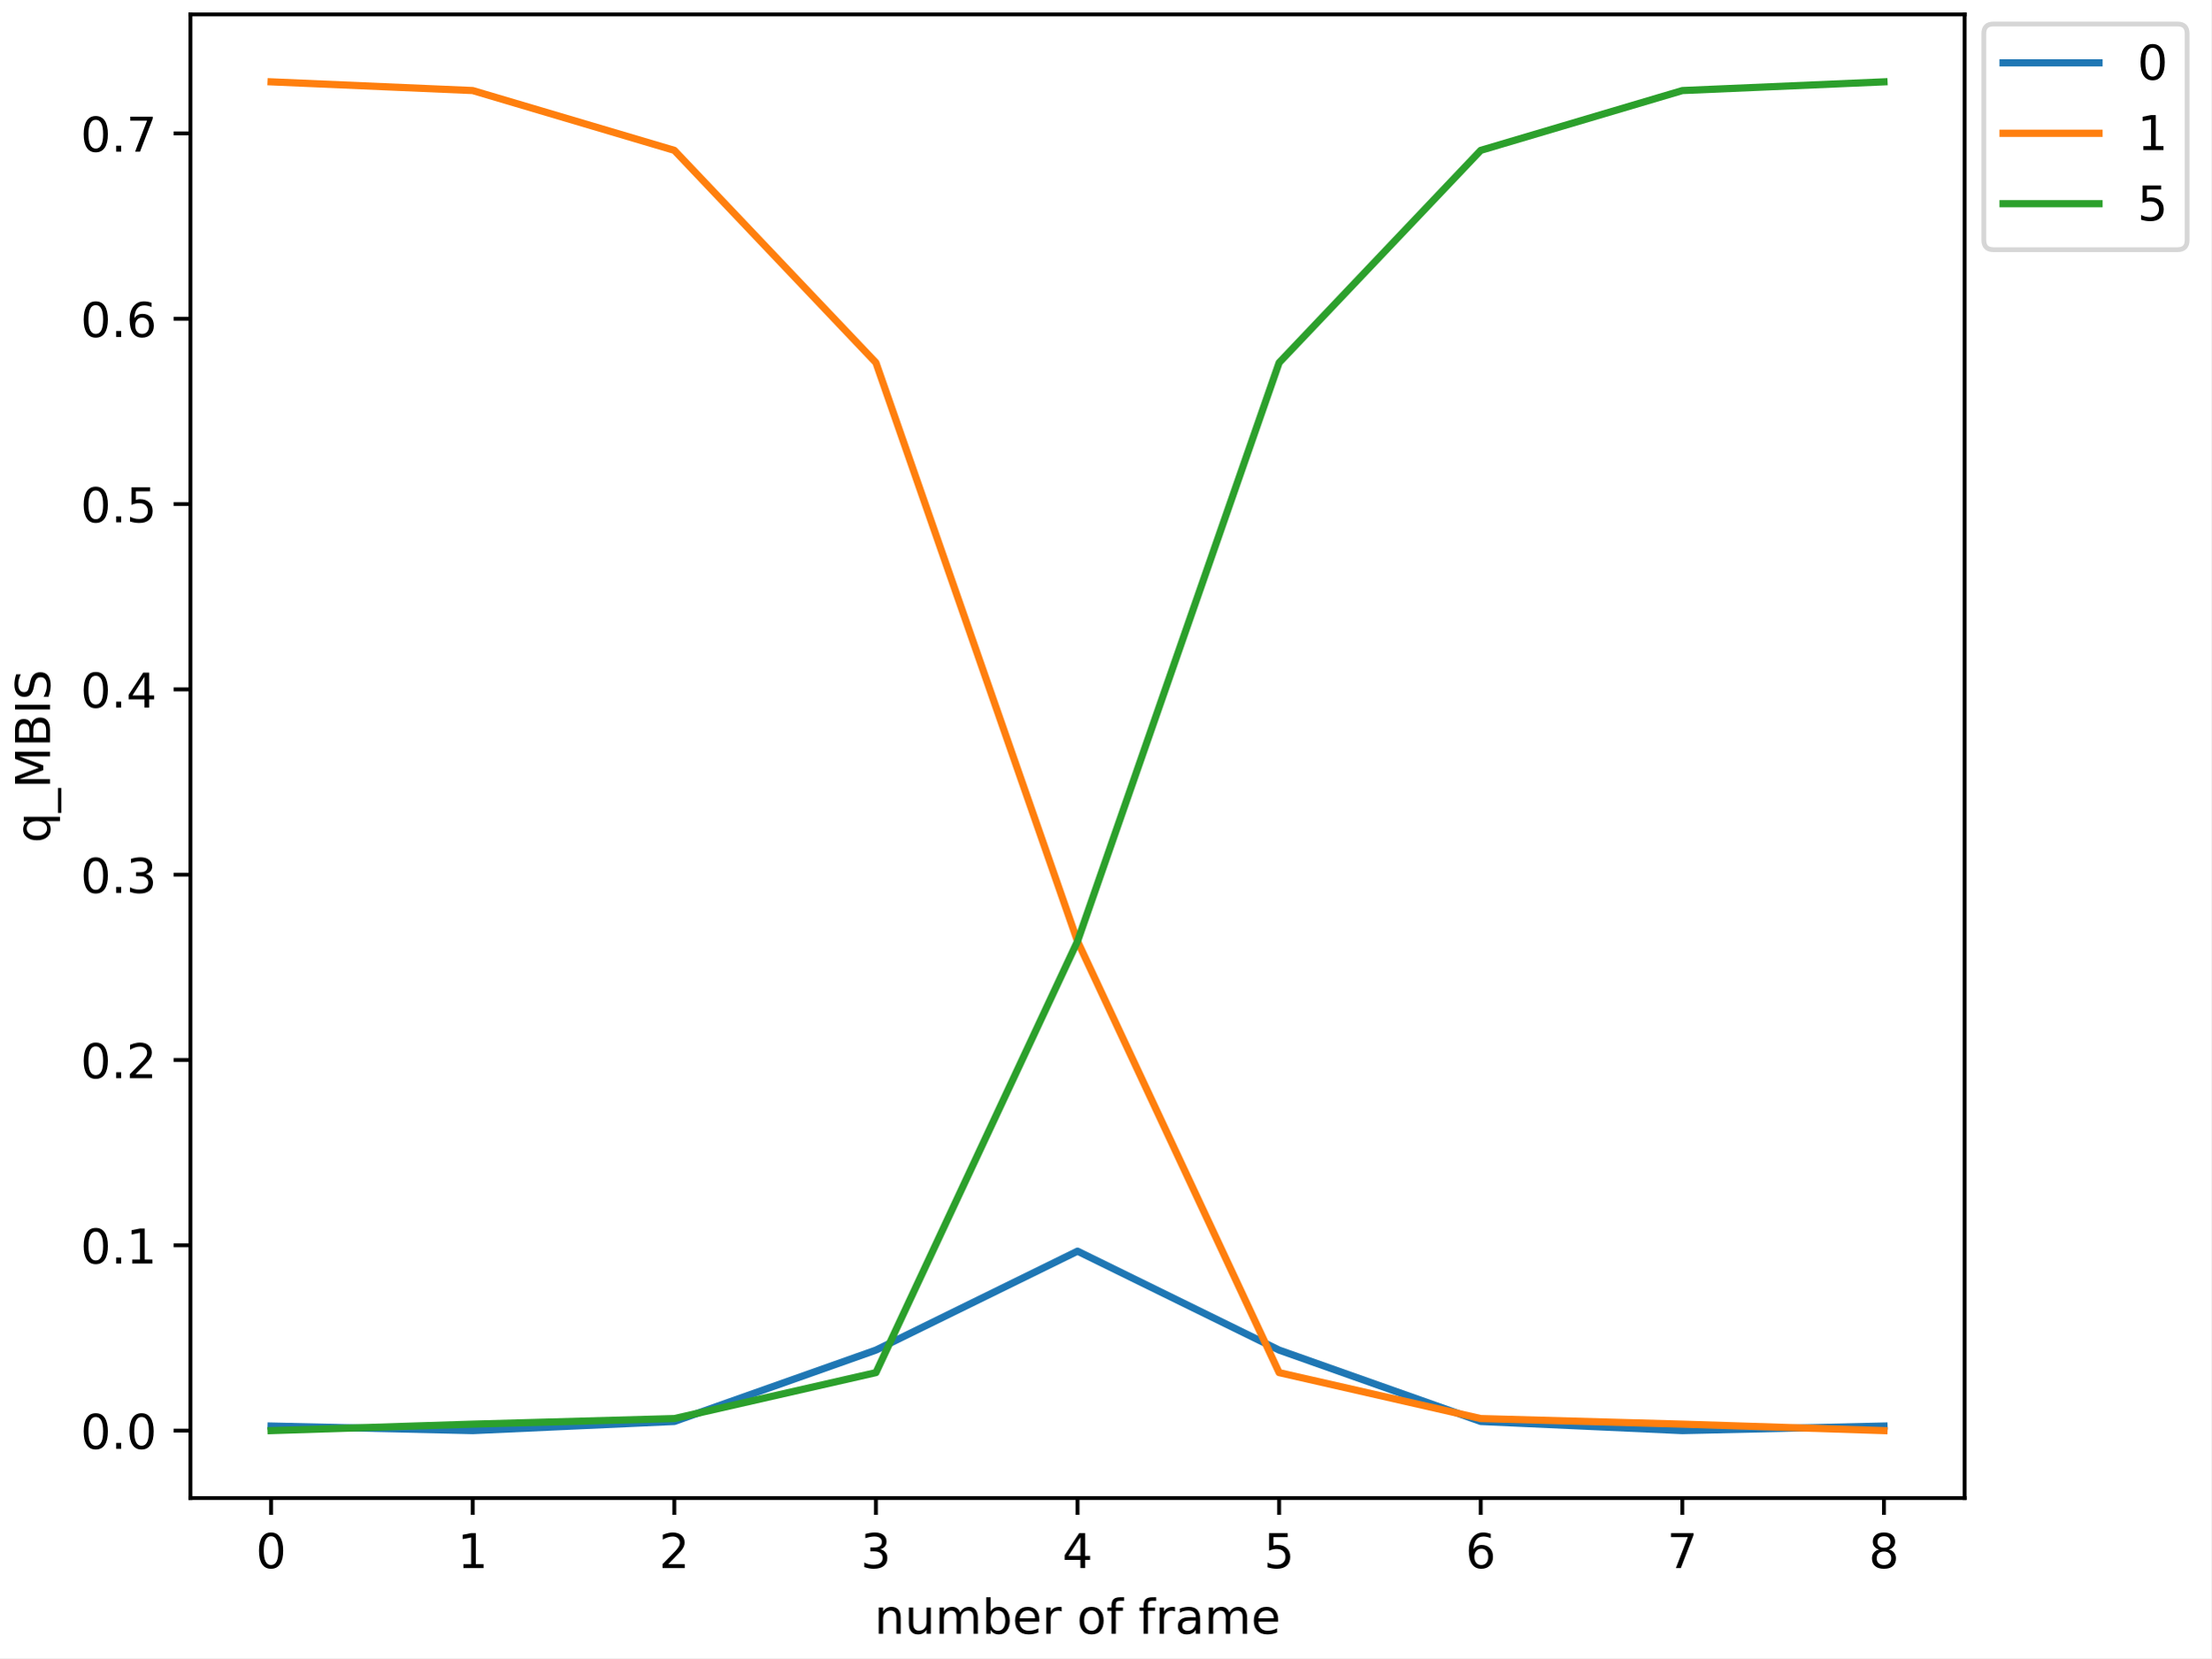
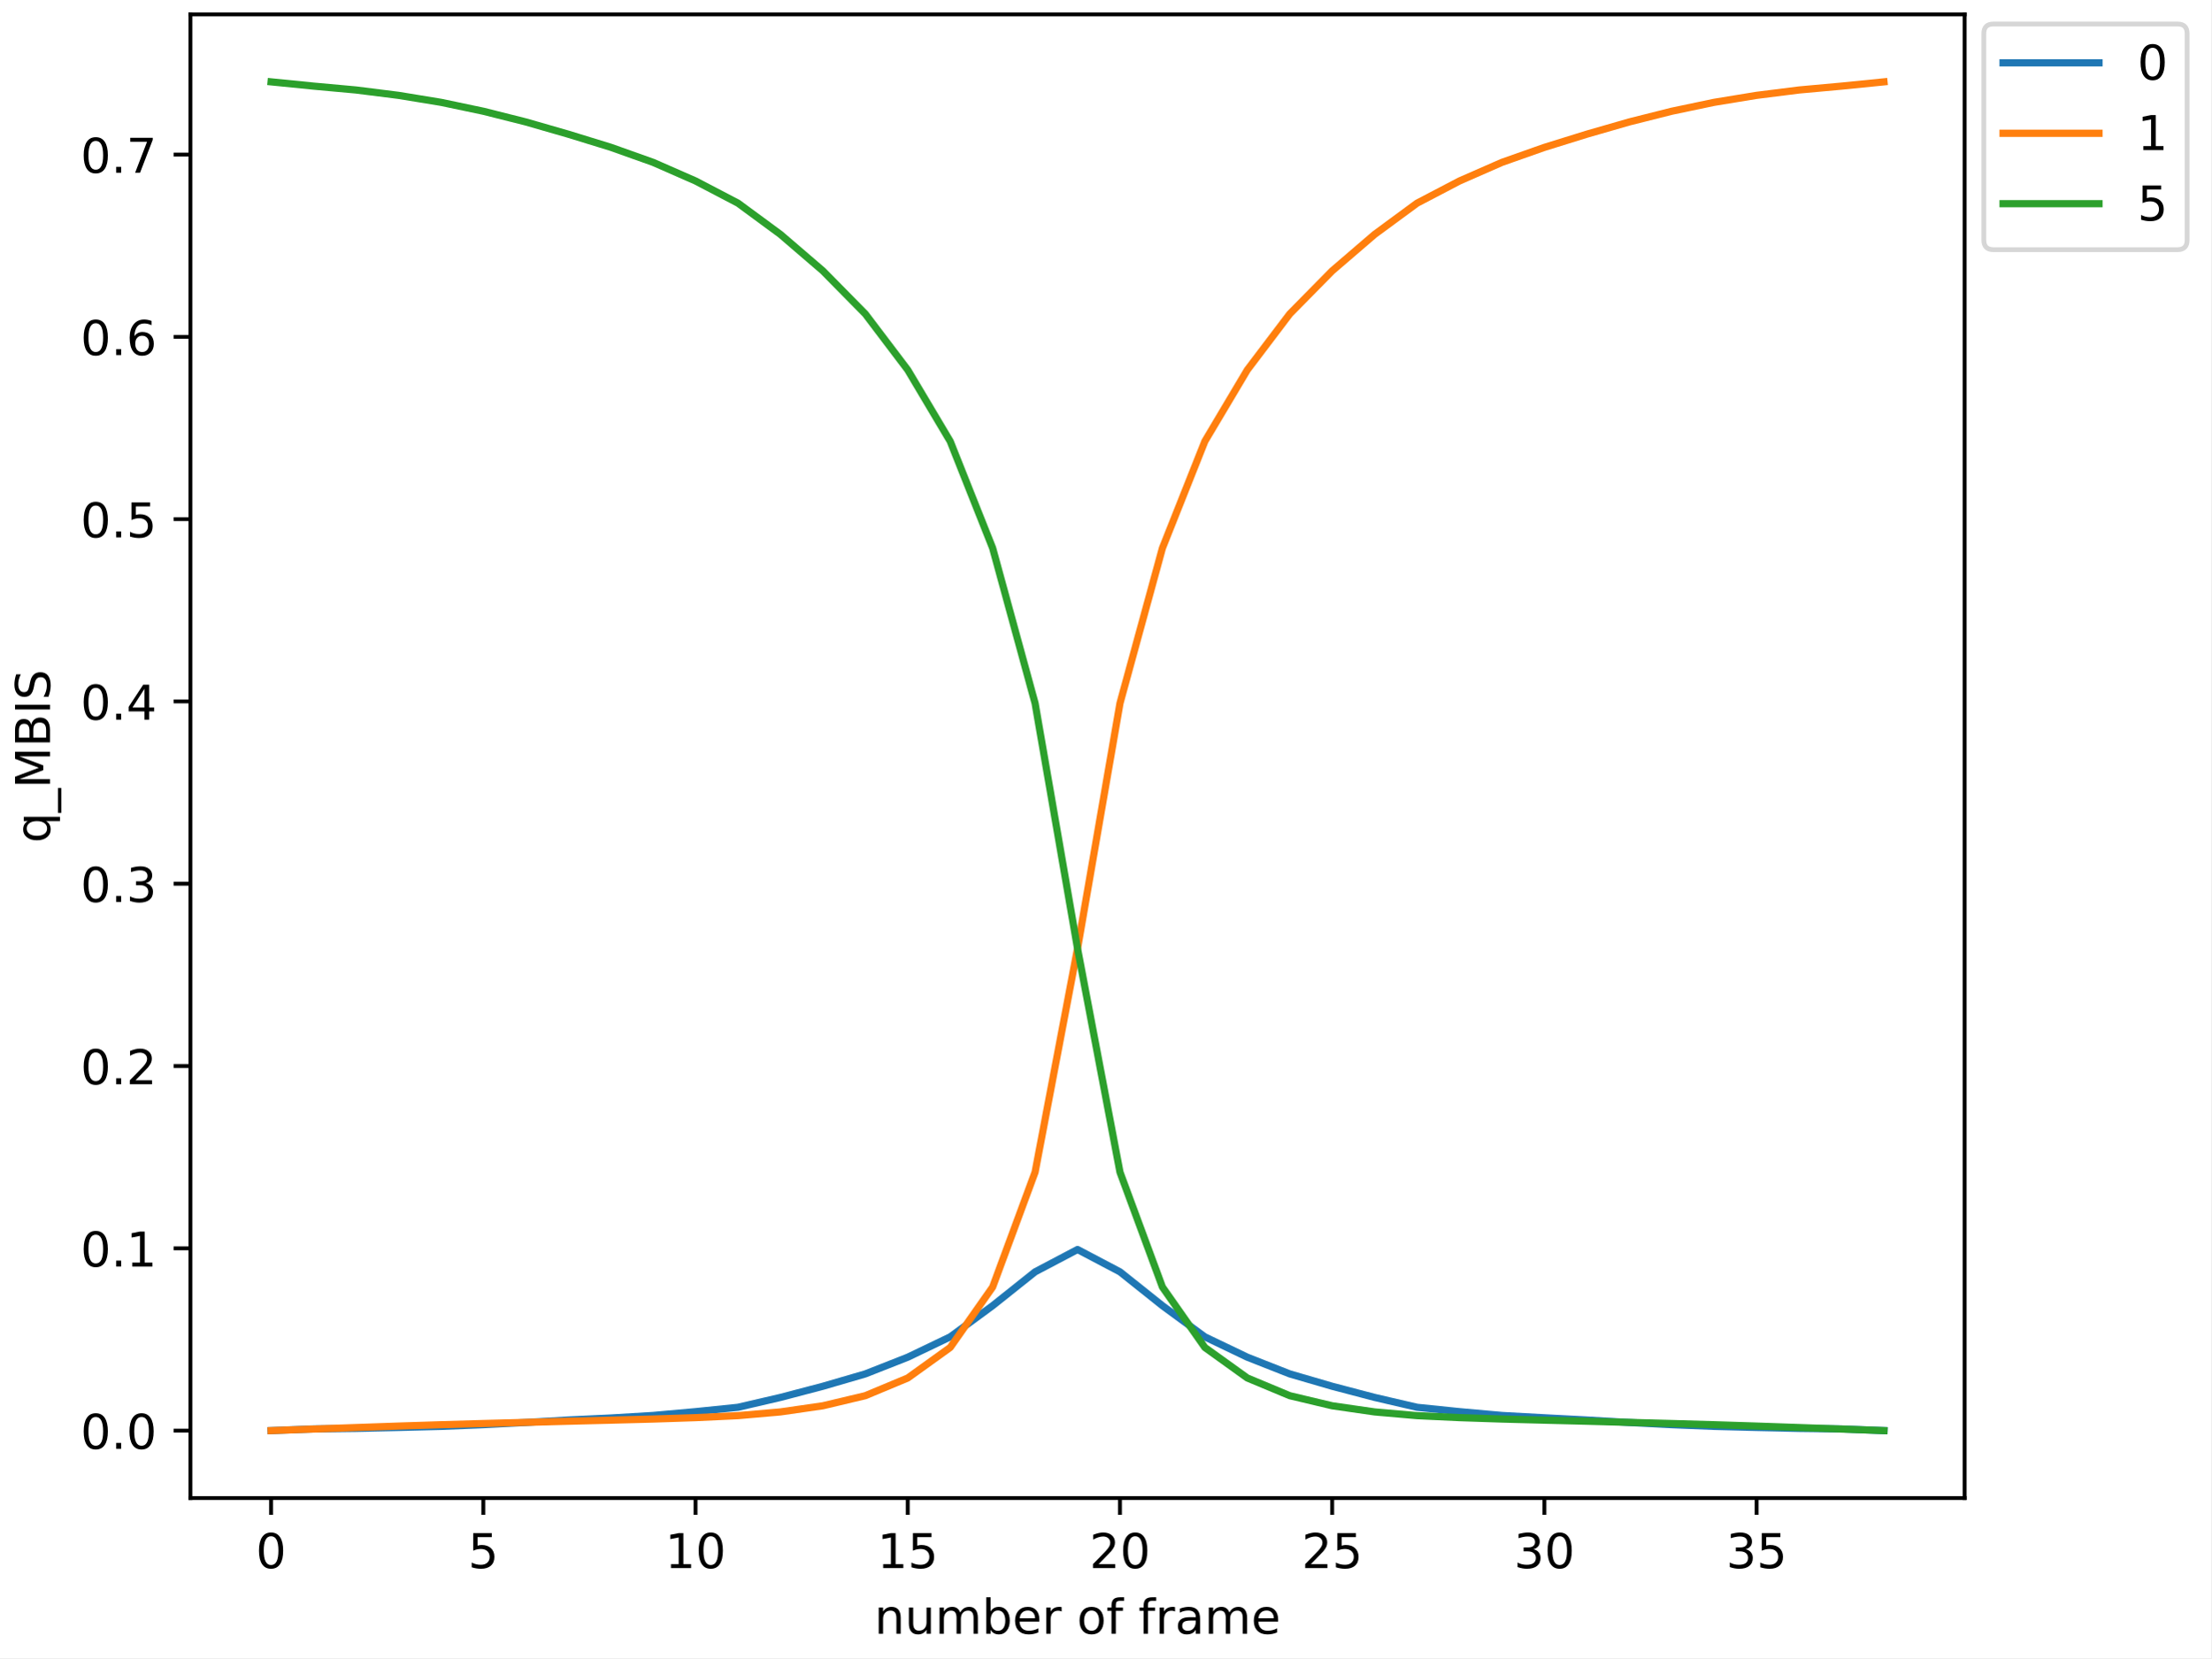
<svg xmlns="http://www.w3.org/2000/svg" xmlns:xlink="http://www.w3.org/1999/xlink" width="460.8pt" height="345.6pt" viewBox="0 0 460.8 345.6" version="1.1">
  <defs>
    <style type="text/css">*{stroke-linejoin: round; stroke-linecap: butt}</style>
  </defs>
  <g id="figure_1">
    <g id="patch_1">
      <path d="M 0 345.6  L 460.8 345.6  L 460.8 0  L 0 0  z " style="fill: #ffffff" />
    </g>
    <g id="axes_1">
      <g id="patch_2">
        <path d="M 39.683 312.244  L 409.437 312.244  L 409.437 3  L 39.683 3  z " style="fill: #ffffff" />
      </g>
      <g id="matplotlib.axis_1">
        <g id="xtick_1">
          <g id="line2d_1">
            <defs>
-               <path id="m942e435002" d="M 0 0  L 0 3.5  " style="stroke: #000000; stroke-width: 0.8" />
+               <path id="m3df2db89ee" d="M 0 0  L 0 3.5  " style="stroke: #000000; stroke-width: 0.8" />
            </defs>
            <g>
-               <use xlink:href="#m942e435002" x="56.49" y="312.244" style="stroke: #000000; stroke-width: 0.8" />
+               <use xlink:href="#m3df2db89ee" x="56.49" y="312.244" style="stroke: #000000; stroke-width: 0.8" />
            </g>
          </g>
          <g id="text_1">
            <g transform="translate(53.30879 326.8419) scale(0.1 -0.1)">
              <defs>
                <path id="DejaVuSans-30" d="M 2034 4250  Q 1547 4250 1301 3770  Q 1056 3291 1056 2328  Q 1056 1369 1301 889  Q 1547 409 2034 409  Q 2525 409 2770 889  Q 3016 1369 3016 2328  Q 3016 3291 2770 3770  Q 2525 4250 2034 4250  z M 2034 4750  Q 2819 4750 3233 4129  Q 3647 3509 3647 2328  Q 3647 1150 3233 529  Q 2819 -91 2034 -91  Q 1250 -91 836 529  Q 422 1150 422 2328  Q 422 3509 836 4129  Q 1250 4750 2034 4750  z " transform="scale(0.015625)" />
              </defs>
              <use xlink:href="#DejaVuSans-30" />
            </g>
          </g>
        </g>
        <g id="xtick_2">
          <g id="line2d_2">
            <g>
-               <use xlink:href="#m942e435002" x="98.508" y="312.244" style="stroke: #000000; stroke-width: 0.8" />
+               <use xlink:href="#m3df2db89ee" x="100.719" y="312.244" style="stroke: #000000; stroke-width: 0.8" />
            </g>
          </g>
          <g id="text_2">
-             <g transform="translate(95.32626 326.8419) scale(0.1 -0.1)">
-               <defs>
-                 <path id="DejaVuSans-31" d="M 794 531  L 1825 531  L 1825 4091  L 703 3866  L 703 4441  L 1819 4666  L 2450 4666  L 2450 531  L 3481 531  L 3481 0  L 794 0  L 794 531  z " transform="scale(0.015625)" />
-               </defs>
-               <use xlink:href="#DejaVuSans-31" />
+             <g transform="translate(97.53771 326.8419) scale(0.1 -0.1)">
+               <defs>
+                 <path id="DejaVuSans-35" d="M 691 4666  L 3169 4666  L 3169 4134  L 1269 4134  L 1269 2991  Q 1406 3038 1543 3061  Q 1681 3084 1819 3084  Q 2600 3084 3056 2656  Q 3513 2228 3513 1497  Q 3513 744 3044 326  Q 2575 -91 1722 -91  Q 1428 -91 1123 -41  Q 819 9 494 109  L 494 744  Q 775 591 1075 516  Q 1375 441 1709 441  Q 2250 441 2565 725  Q 2881 1009 2881 1497  Q 2881 1984 2565 2268  Q 2250 2553 1709 2553  Q 1456 2553 1204 2497  Q 953 2441 691 2322  L 691 4666  z " transform="scale(0.015625)" />
+               </defs>
+               <use xlink:href="#DejaVuSans-35" />
            </g>
          </g>
        </g>
        <g id="xtick_3">
          <g id="line2d_3">
            <g>
-               <use xlink:href="#m942e435002" x="140.525" y="312.244" style="stroke: #000000; stroke-width: 0.8" />
+               <use xlink:href="#m3df2db89ee" x="144.948" y="312.244" style="stroke: #000000; stroke-width: 0.8" />
            </g>
          </g>
          <g id="text_3">
-             <g transform="translate(137.3437 326.8419) scale(0.1 -0.1)">
-               <defs>
-                 <path id="DejaVuSans-32" d="M 1228 531  L 3431 531  L 3431 0  L 469 0  L 469 531  Q 828 903 1448 1529  Q 2069 2156 2228 2338  Q 2531 2678 2651 2914  Q 2772 3150 2772 3378  Q 2772 3750 2511 3984  Q 2250 4219 1831 4219  Q 1534 4219 1204 4116  Q 875 4013 500 3803  L 500 4441  Q 881 4594 1212 4672  Q 1544 4750 1819 4750  Q 2544 4750 2975 4387  Q 3406 4025 3406 3419  Q 3406 3131 3298 2873  Q 3191 2616 2906 2266  Q 2828 2175 2409 1742  Q 1991 1309 1228 531  z " transform="scale(0.015625)" />
-               </defs>
-               <use xlink:href="#DejaVuSans-32" />
+             <g transform="translate(138.5854 326.8419) scale(0.1 -0.1)">
+               <defs>
+                 <path id="DejaVuSans-31" d="M 794 531  L 1825 531  L 1825 4091  L 703 3866  L 703 4441  L 1819 4666  L 2450 4666  L 2450 531  L 3481 531  L 3481 0  L 794 0  L 794 531  z " transform="scale(0.015625)" />
+               </defs>
+               <use xlink:href="#DejaVuSans-31" />
+               <use xlink:href="#DejaVuSans-30" transform="translate(63.62305 0)" />
            </g>
          </g>
        </g>
        <g id="xtick_4">
          <g id="line2d_4">
            <g>
-               <use xlink:href="#m942e435002" x="182.542" y="312.244" style="stroke: #000000; stroke-width: 0.8" />
+               <use xlink:href="#m3df2db89ee" x="189.177" y="312.244" style="stroke: #000000; stroke-width: 0.8" />
            </g>
          </g>
          <g id="text_4">
-             <g transform="translate(179.3612 326.8419) scale(0.1 -0.1)">
-               <defs>
-                 <path id="DejaVuSans-33" d="M 2597 2516  Q 3050 2419 3304 2112  Q 3559 1806 3559 1356  Q 3559 666 3084 287  Q 2609 -91 1734 -91  Q 1441 -91 1130 -33  Q 819 25 488 141  L 488 750  Q 750 597 1062 519  Q 1375 441 1716 441  Q 2309 441 2620 675  Q 2931 909 2931 1356  Q 2931 1769 2642 2001  Q 2353 2234 1838 2234  L 1294 2234  L 1294 2753  L 1863 2753  Q 2328 2753 2575 2939  Q 2822 3125 2822 3475  Q 2822 3834 2567 4026  Q 2313 4219 1838 4219  Q 1578 4219 1281 4162  Q 984 4106 628 3988  L 628 4550  Q 988 4650 1302 4700  Q 1616 4750 1894 4750  Q 2613 4750 3031 4423  Q 3450 4097 3450 3541  Q 3450 3153 3228 2886  Q 3006 2619 2597 2516  z " transform="scale(0.015625)" />
-               </defs>
-               <use xlink:href="#DejaVuSans-33" />
+             <g transform="translate(182.8143 326.8419) scale(0.1 -0.1)">
+               <use xlink:href="#DejaVuSans-31" />
+               <use xlink:href="#DejaVuSans-35" transform="translate(63.62305 0)" />
            </g>
          </g>
        </g>
        <g id="xtick_5">
          <g id="line2d_5">
            <g>
-               <use xlink:href="#m942e435002" x="224.56" y="312.244" style="stroke: #000000; stroke-width: 0.8" />
+               <use xlink:href="#m3df2db89ee" x="233.406" y="312.244" style="stroke: #000000; stroke-width: 0.8" />
            </g>
          </g>
          <g id="text_5">
-             <g transform="translate(221.3787 326.8419) scale(0.1 -0.1)">
-               <defs>
-                 <path id="DejaVuSans-34" d="M 2419 4116  L 825 1625  L 2419 1625  L 2419 4116  z M 2253 4666  L 3047 4666  L 3047 1625  L 3713 1625  L 3713 1100  L 3047 1100  L 3047 0  L 2419 0  L 2419 1100  L 313 1100  L 313 1709  L 2253 4666  z " transform="scale(0.015625)" />
-               </defs>
-               <use xlink:href="#DejaVuSans-34" />
+             <g transform="translate(227.0432 326.8419) scale(0.1 -0.1)">
+               <defs>
+                 <path id="DejaVuSans-32" d="M 1228 531  L 3431 531  L 3431 0  L 469 0  L 469 531  Q 828 903 1448 1529  Q 2069 2156 2228 2338  Q 2531 2678 2651 2914  Q 2772 3150 2772 3378  Q 2772 3750 2511 3984  Q 2250 4219 1831 4219  Q 1534 4219 1204 4116  Q 875 4013 500 3803  L 500 4441  Q 881 4594 1212 4672  Q 1544 4750 1819 4750  Q 2544 4750 2975 4387  Q 3406 4025 3406 3419  Q 3406 3131 3298 2873  Q 3191 2616 2906 2266  Q 2828 2175 2409 1742  Q 1991 1309 1228 531  z " transform="scale(0.015625)" />
+               </defs>
+               <use xlink:href="#DejaVuSans-32" />
+               <use xlink:href="#DejaVuSans-30" transform="translate(63.62305 0)" />
            </g>
          </g>
        </g>
        <g id="xtick_6">
          <g id="line2d_6">
            <g>
-               <use xlink:href="#m942e435002" x="266.577" y="312.244" style="stroke: #000000; stroke-width: 0.8" />
+               <use xlink:href="#m3df2db89ee" x="277.635" y="312.244" style="stroke: #000000; stroke-width: 0.8" />
            </g>
          </g>
          <g id="text_6">
-             <g transform="translate(263.3961 326.8419) scale(0.1 -0.1)">
-               <defs>
-                 <path id="DejaVuSans-35" d="M 691 4666  L 3169 4666  L 3169 4134  L 1269 4134  L 1269 2991  Q 1406 3038 1543 3061  Q 1681 3084 1819 3084  Q 2600 3084 3056 2656  Q 3513 2228 3513 1497  Q 3513 744 3044 326  Q 2575 -91 1722 -91  Q 1428 -91 1123 -41  Q 819 9 494 109  L 494 744  Q 775 591 1075 516  Q 1375 441 1709 441  Q 2250 441 2565 725  Q 2881 1009 2881 1497  Q 2881 1984 2565 2268  Q 2250 2553 1709 2553  Q 1456 2553 1204 2497  Q 953 2441 691 2322  L 691 4666  z " transform="scale(0.015625)" />
-               </defs>
-               <use xlink:href="#DejaVuSans-35" />
+             <g transform="translate(271.2721 326.8419) scale(0.1 -0.1)">
+               <use xlink:href="#DejaVuSans-32" />
+               <use xlink:href="#DejaVuSans-35" transform="translate(63.62305 0)" />
            </g>
          </g>
        </g>
        <g id="xtick_7">
          <g id="line2d_7">
            <g>
-               <use xlink:href="#m942e435002" x="308.595" y="312.244" style="stroke: #000000; stroke-width: 0.8" />
+               <use xlink:href="#m3df2db89ee" x="321.864" y="312.244" style="stroke: #000000; stroke-width: 0.8" />
            </g>
          </g>
          <g id="text_7">
-             <g transform="translate(305.4136 326.8419) scale(0.1 -0.1)">
-               <defs>
-                 <path id="DejaVuSans-36" d="M 2113 2584  Q 1688 2584 1439 2293  Q 1191 2003 1191 1497  Q 1191 994 1439 701  Q 1688 409 2113 409  Q 2538 409 2786 701  Q 3034 994 3034 1497  Q 3034 2003 2786 2293  Q 2538 2584 2113 2584  z M 3366 4563  L 3366 3988  Q 3128 4100 2886 4159  Q 2644 4219 2406 4219  Q 1781 4219 1451 3797  Q 1122 3375 1075 2522  Q 1259 2794 1537 2939  Q 1816 3084 2150 3084  Q 2853 3084 3261 2657  Q 3669 2231 3669 1497  Q 3669 778 3244 343  Q 2819 -91 2113 -91  Q 1303 -91 875 529  Q 447 1150 447 2328  Q 447 3434 972 4092  Q 1497 4750 2381 4750  Q 2619 4750 2861 4703  Q 3103 4656 3366 4563  z " transform="scale(0.015625)" />
-               </defs>
-               <use xlink:href="#DejaVuSans-36" />
+             <g transform="translate(315.501 326.8419) scale(0.1 -0.1)">
+               <defs>
+                 <path id="DejaVuSans-33" d="M 2597 2516  Q 3050 2419 3304 2112  Q 3559 1806 3559 1356  Q 3559 666 3084 287  Q 2609 -91 1734 -91  Q 1441 -91 1130 -33  Q 819 25 488 141  L 488 750  Q 750 597 1062 519  Q 1375 441 1716 441  Q 2309 441 2620 675  Q 2931 909 2931 1356  Q 2931 1769 2642 2001  Q 2353 2234 1838 2234  L 1294 2234  L 1294 2753  L 1863 2753  Q 2328 2753 2575 2939  Q 2822 3125 2822 3475  Q 2822 3834 2567 4026  Q 2313 4219 1838 4219  Q 1578 4219 1281 4162  Q 984 4106 628 3988  L 628 4550  Q 988 4650 1302 4700  Q 1616 4750 1894 4750  Q 2613 4750 3031 4423  Q 3450 4097 3450 3541  Q 3450 3153 3228 2886  Q 3006 2619 2597 2516  z " transform="scale(0.015625)" />
+               </defs>
+               <use xlink:href="#DejaVuSans-33" />
+               <use xlink:href="#DejaVuSans-30" transform="translate(63.62305 0)" />
            </g>
          </g>
        </g>
        <g id="xtick_8">
          <g id="line2d_8">
            <g>
-               <use xlink:href="#m942e435002" x="350.612" y="312.244" style="stroke: #000000; stroke-width: 0.8" />
+               <use xlink:href="#m3df2db89ee" x="366.092" y="312.244" style="stroke: #000000; stroke-width: 0.8" />
            </g>
          </g>
          <g id="text_8">
-             <g transform="translate(347.4311 326.8419) scale(0.1 -0.1)">
-               <defs>
-                 <path id="DejaVuSans-37" d="M 525 4666  L 3525 4666  L 3525 4397  L 1831 0  L 1172 0  L 2766 4134  L 525 4134  L 525 4666  z " transform="scale(0.015625)" />
-               </defs>
-               <use xlink:href="#DejaVuSans-37" />
-             </g>
-           </g>
-         </g>
-         <g id="xtick_9">
-           <g id="line2d_9">
-             <g>
-               <use xlink:href="#m942e435002" x="392.63" y="312.244" style="stroke: #000000; stroke-width: 0.8" />
-             </g>
-           </g>
-           <g id="text_9">
-             <g transform="translate(389.4485 326.8419) scale(0.1 -0.1)">
-               <defs>
-                 <path id="DejaVuSans-38" d="M 2034 2216  Q 1584 2216 1326 1975  Q 1069 1734 1069 1313  Q 1069 891 1326 650  Q 1584 409 2034 409  Q 2484 409 2743 651  Q 3003 894 3003 1313  Q 3003 1734 2745 1975  Q 2488 2216 2034 2216  z M 1403 2484  Q 997 2584 770 2862  Q 544 3141 544 3541  Q 544 4100 942 4425  Q 1341 4750 2034 4750  Q 2731 4750 3128 4425  Q 3525 4100 3525 3541  Q 3525 3141 3298 2862  Q 3072 2584 2669 2484  Q 3125 2378 3379 2068  Q 3634 1759 3634 1313  Q 3634 634 3220 271  Q 2806 -91 2034 -91  Q 1263 -91 848 271  Q 434 634 434 1313  Q 434 1759 690 2068  Q 947 2378 1403 2484  z M 1172 3481  Q 1172 3119 1398 2916  Q 1625 2713 2034 2713  Q 2441 2713 2670 2916  Q 2900 3119 2900 3481  Q 2900 3844 2670 4047  Q 2441 4250 2034 4250  Q 1625 4250 1398 4047  Q 1172 3844 1172 3481  z " transform="scale(0.015625)" />
-               </defs>
-               <use xlink:href="#DejaVuSans-38" />
-             </g>
-           </g>
-         </g>
-         <g id="text_10">
+             <g transform="translate(359.7299 326.8419) scale(0.1 -0.1)">
+               <use xlink:href="#DejaVuSans-33" />
+               <use xlink:href="#DejaVuSans-35" transform="translate(63.62305 0)" />
+             </g>
+           </g>
+         </g>
+         <g id="text_9">
          <g transform="translate(182.2216 340.5201) scale(0.1 -0.1)">
            <defs>
              <path id="DejaVuSans-6e" d="M 3513 2113  L 3513 0  L 2938 0  L 2938 2094  Q 2938 2591 2744 2837  Q 2550 3084 2163 3084  Q 1697 3084 1428 2787  Q 1159 2491 1159 1978  L 1159 0  L 581 0  L 581 3500  L 1159 3500  L 1159 2956  Q 1366 3272 1645 3428  Q 1925 3584 2291 3584  Q 2894 3584 3203 3211  Q 3513 2838 3513 2113  z " transform="scale(0.015625)" />
              <path id="DejaVuSans-75" d="M 544 1381  L 544 3500  L 1119 3500  L 1119 1403  Q 1119 906 1312 657  Q 1506 409 1894 409  Q 2359 409 2629 706  Q 2900 1003 2900 1516  L 2900 3500  L 3475 3500  L 3475 0  L 2900 0  L 2900 538  Q 2691 219 2414 64  Q 2138 -91 1772 -91  Q 1169 -91 856 284  Q 544 659 544 1381  z M 1991 3584  L 1991 3584  z " transform="scale(0.015625)" />
              <path id="DejaVuSans-6d" d="M 3328 2828  Q 3544 3216 3844 3400  Q 4144 3584 4550 3584  Q 5097 3584 5394 3201  Q 5691 2819 5691 2113  L 5691 0  L 5113 0  L 5113 2094  Q 5113 2597 4934 2840  Q 4756 3084 4391 3084  Q 3944 3084 3684 2787  Q 3425 2491 3425 1978  L 3425 0  L 2847 0  L 2847 2094  Q 2847 2600 2669 2842  Q 2491 3084 2119 3084  Q 1678 3084 1418 2786  Q 1159 2488 1159 1978  L 1159 0  L 581 0  L 581 3500  L 1159 3500  L 1159 2956  Q 1356 3278 1631 3431  Q 1906 3584 2284 3584  Q 2666 3584 2933 3390  Q 3200 3197 3328 2828  z " transform="scale(0.015625)" />
              <path id="DejaVuSans-62" d="M 3116 1747  Q 3116 2381 2855 2742  Q 2594 3103 2138 3103  Q 1681 3103 1420 2742  Q 1159 2381 1159 1747  Q 1159 1113 1420 752  Q 1681 391 2138 391  Q 2594 391 2855 752  Q 3116 1113 3116 1747  z M 1159 2969  Q 1341 3281 1617 3432  Q 1894 3584 2278 3584  Q 2916 3584 3314 3078  Q 3713 2572 3713 1747  Q 3713 922 3314 415  Q 2916 -91 2278 -91  Q 1894 -91 1617 61  Q 1341 213 1159 525  L 1159 0  L 581 0  L 581 4863  L 1159 4863  L 1159 2969  z " transform="scale(0.015625)" />
              <path id="DejaVuSans-65" d="M 3597 1894  L 3597 1613  L 953 1613  Q 991 1019 1311 708  Q 1631 397 2203 397  Q 2534 397 2845 478  Q 3156 559 3463 722  L 3463 178  Q 3153 47 2828 -22  Q 2503 -91 2169 -91  Q 1331 -91 842 396  Q 353 884 353 1716  Q 353 2575 817 3079  Q 1281 3584 2069 3584  Q 2775 3584 3186 3129  Q 3597 2675 3597 1894  z M 3022 2063  Q 3016 2534 2758 2815  Q 2500 3097 2075 3097  Q 1594 3097 1305 2825  Q 1016 2553 972 2059  L 3022 2063  z " transform="scale(0.015625)" />
              <path id="DejaVuSans-72" d="M 2631 2963  Q 2534 3019 2420 3045  Q 2306 3072 2169 3072  Q 1681 3072 1420 2755  Q 1159 2438 1159 1844  L 1159 0  L 581 0  L 581 3500  L 1159 3500  L 1159 2956  Q 1341 3275 1631 3429  Q 1922 3584 2338 3584  Q 2397 3584 2469 3576  Q 2541 3569 2628 3553  L 2631 2963  z " transform="scale(0.015625)" />
              <path id="DejaVuSans-20" transform="scale(0.015625)" />
              <path id="DejaVuSans-6f" d="M 1959 3097  Q 1497 3097 1228 2736  Q 959 2375 959 1747  Q 959 1119 1226 758  Q 1494 397 1959 397  Q 2419 397 2687 759  Q 2956 1122 2956 1747  Q 2956 2369 2687 2733  Q 2419 3097 1959 3097  z M 1959 3584  Q 2709 3584 3137 3096  Q 3566 2609 3566 1747  Q 3566 888 3137 398  Q 2709 -91 1959 -91  Q 1206 -91 779 398  Q 353 888 353 1747  Q 353 2609 779 3096  Q 1206 3584 1959 3584  z " transform="scale(0.015625)" />
              <path id="DejaVuSans-66" d="M 2375 4863  L 2375 4384  L 1825 4384  Q 1516 4384 1395 4259  Q 1275 4134 1275 3809  L 1275 3500  L 2222 3500  L 2222 3053  L 1275 3053  L 1275 0  L 697 0  L 697 3053  L 147 3053  L 147 3500  L 697 3500  L 697 3744  Q 697 4328 969 4595  Q 1241 4863 1831 4863  L 2375 4863  z " transform="scale(0.015625)" />
              <path id="DejaVuSans-61" d="M 2194 1759  Q 1497 1759 1228 1600  Q 959 1441 959 1056  Q 959 750 1161 570  Q 1363 391 1709 391  Q 2188 391 2477 730  Q 2766 1069 2766 1631  L 2766 1759  L 2194 1759  z M 3341 1997  L 3341 0  L 2766 0  L 2766 531  Q 2569 213 2275 61  Q 1981 -91 1556 -91  Q 1019 -91 701 211  Q 384 513 384 1019  Q 384 1609 779 1909  Q 1175 2209 1959 2209  L 2766 2209  L 2766 2266  Q 2766 2663 2505 2880  Q 2244 3097 1772 3097  Q 1472 3097 1187 3025  Q 903 2953 641 2809  L 641 3341  Q 956 3463 1253 3523  Q 1550 3584 1831 3584  Q 2591 3584 2966 3190  Q 3341 2797 3341 1997  z " transform="scale(0.015625)" />
            </defs>
            <use xlink:href="#DejaVuSans-6e" />
            <use xlink:href="#DejaVuSans-75" transform="translate(63.37891 0)" />
            <use xlink:href="#DejaVuSans-6d" transform="translate(126.7578 0)" />
            <use xlink:href="#DejaVuSans-62" transform="translate(224.1699 0)" />
            <use xlink:href="#DejaVuSans-65" transform="translate(287.6465 0)" />
            <use xlink:href="#DejaVuSans-72" transform="translate(349.1699 0)" />
            <use xlink:href="#DejaVuSans-20" transform="translate(390.2832 0)" />
            <use xlink:href="#DejaVuSans-6f" transform="translate(422.0703 0)" />
            <use xlink:href="#DejaVuSans-66" transform="translate(483.252 0)" />
            <use xlink:href="#DejaVuSans-20" transform="translate(518.457 0)" />
            <use xlink:href="#DejaVuSans-66" transform="translate(550.2441 0)" />
            <use xlink:href="#DejaVuSans-72" transform="translate(585.4492 0)" />
            <use xlink:href="#DejaVuSans-61" transform="translate(626.5625 0)" />
            <use xlink:href="#DejaVuSans-6d" transform="translate(687.8418 0)" />
            <use xlink:href="#DejaVuSans-65" transform="translate(785.2539 0)" />
          </g>
        </g>
      </g>
      <g id="matplotlib.axis_2">
        <g id="ytick_1">
+           <g id="line2d_9">
+             <defs>
+               <path id="m7a12d510b5" d="M 0 0  L -3.5 0  " style="stroke: #000000; stroke-width: 0.8" />
+             </defs>
+             <g>
+               <use xlink:href="#m7a12d510b5" x="39.683" y="298.187" style="stroke: #000000; stroke-width: 0.8" />
+             </g>
+           </g>
+           <g id="text_10">
+             <g transform="translate(16.77993 301.9862) scale(0.1 -0.1)">
+               <defs>
+                 <path id="DejaVuSans-2e" d="M 684 794  L 1344 794  L 1344 0  L 684 0  L 684 794  z " transform="scale(0.015625)" />
+               </defs>
+               <use xlink:href="#DejaVuSans-30" />
+               <use xlink:href="#DejaVuSans-2e" transform="translate(63.62305 0)" />
+               <use xlink:href="#DejaVuSans-30" transform="translate(95.41016 0)" />
+             </g>
+           </g>
+         </g>
+         <g id="ytick_2">
          <g id="line2d_10">
-             <defs>
-               <path id="ma103d35a25" d="M 0 0  L -3.5 0  " style="stroke: #000000; stroke-width: 0.8" />
-             </defs>
-             <g>
-               <use xlink:href="#ma103d35a25" x="39.683" y="298.187" style="stroke: #000000; stroke-width: 0.8" />
+             <g>
+               <use xlink:href="#m7a12d510b5" x="39.683" y="260.19" style="stroke: #000000; stroke-width: 0.8" />
            </g>
          </g>
          <g id="text_11">
-             <g transform="translate(16.77993 301.9862) scale(0.1 -0.1)">
-               <defs>
-                 <path id="DejaVuSans-2e" d="M 684 794  L 1344 794  L 1344 0  L 684 0  L 684 794  z " transform="scale(0.015625)" />
-               </defs>
-               <use xlink:href="#DejaVuSans-30" />
-               <use xlink:href="#DejaVuSans-2e" transform="translate(63.62305 0)" />
-               <use xlink:href="#DejaVuSans-30" transform="translate(95.41016 0)" />
-             </g>
-           </g>
-         </g>
-         <g id="ytick_2">
+             <g transform="translate(16.77993 263.9896) scale(0.1 -0.1)">
+               <use xlink:href="#DejaVuSans-30" />
+               <use xlink:href="#DejaVuSans-2e" transform="translate(63.62305 0)" />
+               <use xlink:href="#DejaVuSans-31" transform="translate(95.41016 0)" />
+             </g>
+           </g>
+         </g>
+         <g id="ytick_3">
          <g id="line2d_11">
            <g>
-               <use xlink:href="#ma103d35a25" x="39.683" y="259.561" style="stroke: #000000; stroke-width: 0.8" />
+               <use xlink:href="#m7a12d510b5" x="39.683" y="222.194" style="stroke: #000000; stroke-width: 0.8" />
            </g>
          </g>
          <g id="text_12">
-             <g transform="translate(16.77993 263.3604) scale(0.1 -0.1)">
-               <use xlink:href="#DejaVuSans-30" />
-               <use xlink:href="#DejaVuSans-2e" transform="translate(63.62305 0)" />
-               <use xlink:href="#DejaVuSans-31" transform="translate(95.41016 0)" />
-             </g>
-           </g>
-         </g>
-         <g id="ytick_3">
+             <g transform="translate(16.77993 225.9929) scale(0.1 -0.1)">
+               <use xlink:href="#DejaVuSans-30" />
+               <use xlink:href="#DejaVuSans-2e" transform="translate(63.62305 0)" />
+               <use xlink:href="#DejaVuSans-32" transform="translate(95.41016 0)" />
+             </g>
+           </g>
+         </g>
+         <g id="ytick_4">
          <g id="line2d_12">
            <g>
-               <use xlink:href="#ma103d35a25" x="39.683" y="220.935" style="stroke: #000000; stroke-width: 0.8" />
+               <use xlink:href="#m7a12d510b5" x="39.683" y="184.197" style="stroke: #000000; stroke-width: 0.8" />
            </g>
          </g>
          <g id="text_13">
-             <g transform="translate(16.77993 224.7345) scale(0.1 -0.1)">
-               <use xlink:href="#DejaVuSans-30" />
-               <use xlink:href="#DejaVuSans-2e" transform="translate(63.62305 0)" />
-               <use xlink:href="#DejaVuSans-32" transform="translate(95.41016 0)" />
-             </g>
-           </g>
-         </g>
-         <g id="ytick_4">
+             <g transform="translate(16.77993 187.9962) scale(0.1 -0.1)">
+               <use xlink:href="#DejaVuSans-30" />
+               <use xlink:href="#DejaVuSans-2e" transform="translate(63.62305 0)" />
+               <use xlink:href="#DejaVuSans-33" transform="translate(95.41016 0)" />
+             </g>
+           </g>
+         </g>
+         <g id="ytick_5">
          <g id="line2d_13">
            <g>
-               <use xlink:href="#ma103d35a25" x="39.683" y="182.309" style="stroke: #000000; stroke-width: 0.8" />
+               <use xlink:href="#m7a12d510b5" x="39.683" y="146.2" style="stroke: #000000; stroke-width: 0.8" />
            </g>
          </g>
          <g id="text_14">
-             <g transform="translate(16.77993 186.1087) scale(0.1 -0.1)">
-               <use xlink:href="#DejaVuSans-30" />
-               <use xlink:href="#DejaVuSans-2e" transform="translate(63.62305 0)" />
-               <use xlink:href="#DejaVuSans-33" transform="translate(95.41016 0)" />
-             </g>
-           </g>
-         </g>
-         <g id="ytick_5">
+             <g transform="translate(16.77993 149.9996) scale(0.1 -0.1)">
+               <defs>
+                 <path id="DejaVuSans-34" d="M 2419 4116  L 825 1625  L 2419 1625  L 2419 4116  z M 2253 4666  L 3047 4666  L 3047 1625  L 3713 1625  L 3713 1100  L 3047 1100  L 3047 0  L 2419 0  L 2419 1100  L 313 1100  L 313 1709  L 2253 4666  z " transform="scale(0.015625)" />
+               </defs>
+               <use xlink:href="#DejaVuSans-30" />
+               <use xlink:href="#DejaVuSans-2e" transform="translate(63.62305 0)" />
+               <use xlink:href="#DejaVuSans-34" transform="translate(95.41016 0)" />
+             </g>
+           </g>
+         </g>
+         <g id="ytick_6">
          <g id="line2d_14">
            <g>
-               <use xlink:href="#ma103d35a25" x="39.683" y="143.684" style="stroke: #000000; stroke-width: 0.8" />
+               <use xlink:href="#m7a12d510b5" x="39.683" y="108.204" style="stroke: #000000; stroke-width: 0.8" />
            </g>
          </g>
          <g id="text_15">
-             <g transform="translate(16.77993 147.4828) scale(0.1 -0.1)">
-               <use xlink:href="#DejaVuSans-30" />
-               <use xlink:href="#DejaVuSans-2e" transform="translate(63.62305 0)" />
-               <use xlink:href="#DejaVuSans-34" transform="translate(95.41016 0)" />
-             </g>
-           </g>
-         </g>
-         <g id="ytick_6">
+             <g transform="translate(16.77993 112.0029) scale(0.1 -0.1)">
+               <use xlink:href="#DejaVuSans-30" />
+               <use xlink:href="#DejaVuSans-2e" transform="translate(63.62305 0)" />
+               <use xlink:href="#DejaVuSans-35" transform="translate(95.41016 0)" />
+             </g>
+           </g>
+         </g>
+         <g id="ytick_7">
          <g id="line2d_15">
            <g>
-               <use xlink:href="#ma103d35a25" x="39.683" y="105.058" style="stroke: #000000; stroke-width: 0.8" />
+               <use xlink:href="#m7a12d510b5" x="39.683" y="70.207" style="stroke: #000000; stroke-width: 0.8" />
            </g>
          </g>
          <g id="text_16">
-             <g transform="translate(16.77993 108.857) scale(0.1 -0.1)">
-               <use xlink:href="#DejaVuSans-30" />
-               <use xlink:href="#DejaVuSans-2e" transform="translate(63.62305 0)" />
-               <use xlink:href="#DejaVuSans-35" transform="translate(95.41016 0)" />
-             </g>
-           </g>
-         </g>
-         <g id="ytick_7">
+             <g transform="translate(16.77993 74.00624) scale(0.1 -0.1)">
+               <defs>
+                 <path id="DejaVuSans-36" d="M 2113 2584  Q 1688 2584 1439 2293  Q 1191 2003 1191 1497  Q 1191 994 1439 701  Q 1688 409 2113 409  Q 2538 409 2786 701  Q 3034 994 3034 1497  Q 3034 2003 2786 2293  Q 2538 2584 2113 2584  z M 3366 4563  L 3366 3988  Q 3128 4100 2886 4159  Q 2644 4219 2406 4219  Q 1781 4219 1451 3797  Q 1122 3375 1075 2522  Q 1259 2794 1537 2939  Q 1816 3084 2150 3084  Q 2853 3084 3261 2657  Q 3669 2231 3669 1497  Q 3669 778 3244 343  Q 2819 -91 2113 -91  Q 1303 -91 875 529  Q 447 1150 447 2328  Q 447 3434 972 4092  Q 1497 4750 2381 4750  Q 2619 4750 2861 4703  Q 3103 4656 3366 4563  z " transform="scale(0.015625)" />
+               </defs>
+               <use xlink:href="#DejaVuSans-30" />
+               <use xlink:href="#DejaVuSans-2e" transform="translate(63.62305 0)" />
+               <use xlink:href="#DejaVuSans-36" transform="translate(95.41016 0)" />
+             </g>
+           </g>
+         </g>
+         <g id="ytick_8">
          <g id="line2d_16">
            <g>
-               <use xlink:href="#ma103d35a25" x="39.683" y="66.432" style="stroke: #000000; stroke-width: 0.8" />
+               <use xlink:href="#m7a12d510b5" x="39.683" y="32.21" style="stroke: #000000; stroke-width: 0.8" />
            </g>
          </g>
          <g id="text_17">
-             <g transform="translate(16.77993 70.23112) scale(0.1 -0.1)">
-               <use xlink:href="#DejaVuSans-30" />
-               <use xlink:href="#DejaVuSans-2e" transform="translate(63.62305 0)" />
-               <use xlink:href="#DejaVuSans-36" transform="translate(95.41016 0)" />
-             </g>
-           </g>
-         </g>
-         <g id="ytick_8">
-           <g id="line2d_17">
-             <g>
-               <use xlink:href="#ma103d35a25" x="39.683" y="27.806" style="stroke: #000000; stroke-width: 0.8" />
-             </g>
-           </g>
-           <g id="text_18">
-             <g transform="translate(16.77993 31.60527) scale(0.1 -0.1)">
+             <g transform="translate(16.77993 36.00957) scale(0.1 -0.1)">
+               <defs>
+                 <path id="DejaVuSans-37" d="M 525 4666  L 3525 4666  L 3525 4397  L 1831 0  L 1172 0  L 2766 4134  L 525 4134  L 525 4666  z " transform="scale(0.015625)" />
+               </defs>
              <use xlink:href="#DejaVuSans-30" />
              <use xlink:href="#DejaVuSans-2e" transform="translate(63.62305 0)" />
              <use xlink:href="#DejaVuSans-37" transform="translate(95.41016 0)" />
            </g>
          </g>
        </g>
-         <g id="text_19">
+         <g id="text_18">
          <g transform="translate(10.42211 175.6898) rotate(-90) scale(0.1 -0.1)">
            <defs>
              <path id="DejaVuSans-71" d="M 947 1747  Q 947 1113 1208 752  Q 1469 391 1925 391  Q 2381 391 2643 752  Q 2906 1113 2906 1747  Q 2906 2381 2643 2742  Q 2381 3103 1925 3103  Q 1469 3103 1208 2742  Q 947 2381 947 1747  z M 2906 525  Q 2725 213 2448 61  Q 2172 -91 1784 -91  Q 1150 -91 751 415  Q 353 922 353 1747  Q 353 2572 751 3078  Q 1150 3584 1784 3584  Q 2172 3584 2448 3432  Q 2725 3281 2906 2969  L 2906 3500  L 3481 3500  L 3481 -1331  L 2906 -1331  L 2906 525  z " transform="scale(0.015625)" />
              <path id="DejaVuSans-5f" d="M 3263 -1063  L 3263 -1509  L -63 -1509  L -63 -1063  L 3263 -1063  z " transform="scale(0.015625)" />
              <path id="DejaVuSans-4d" d="M 628 4666  L 1569 4666  L 2759 1491  L 3956 4666  L 4897 4666  L 4897 0  L 4281 0  L 4281 4097  L 3078 897  L 2444 897  L 1241 4097  L 1241 0  L 628 0  L 628 4666  z " transform="scale(0.015625)" />
              <path id="DejaVuSans-42" d="M 1259 2228  L 1259 519  L 2272 519  Q 2781 519 3026 730  Q 3272 941 3272 1375  Q 3272 1813 3026 2020  Q 2781 2228 2272 2228  L 1259 2228  z M 1259 4147  L 1259 2741  L 2194 2741  Q 2656 2741 2882 2914  Q 3109 3088 3109 3444  Q 3109 3797 2882 3972  Q 2656 4147 2194 4147  L 1259 4147  z M 628 4666  L 2241 4666  Q 2963 4666 3353 4366  Q 3744 4066 3744 3513  Q 3744 3084 3544 2831  Q 3344 2578 2956 2516  Q 3422 2416 3680 2098  Q 3938 1781 3938 1306  Q 3938 681 3513 340  Q 3088 0 2303 0  L 628 0  L 628 4666  z " transform="scale(0.015625)" />
              <path id="DejaVuSans-49" d="M 628 4666  L 1259 4666  L 1259 0  L 628 0  L 628 4666  z " transform="scale(0.015625)" />
              <path id="DejaVuSans-53" d="M 3425 4513  L 3425 3897  Q 3066 4069 2747 4153  Q 2428 4238 2131 4238  Q 1616 4238 1336 4038  Q 1056 3838 1056 3469  Q 1056 3159 1242 3001  Q 1428 2844 1947 2747  L 2328 2669  Q 3034 2534 3370 2195  Q 3706 1856 3706 1288  Q 3706 609 3251 259  Q 2797 -91 1919 -91  Q 1588 -91 1214 -16  Q 841 59 441 206  L 441 856  Q 825 641 1194 531  Q 1563 422 1919 422  Q 2459 422 2753 634  Q 3047 847 3047 1241  Q 3047 1584 2836 1778  Q 2625 1972 2144 2069  L 1759 2144  Q 1053 2284 737 2584  Q 422 2884 422 3419  Q 422 4038 858 4394  Q 1294 4750 2059 4750  Q 2388 4750 2728 4690  Q 3069 4631 3425 4513  z " transform="scale(0.015625)" />
            </defs>
            <use xlink:href="#DejaVuSans-71" />
            <use xlink:href="#DejaVuSans-5f" transform="translate(63.47656 0)" />
            <use xlink:href="#DejaVuSans-4d" transform="translate(113.4766 0)" />
            <use xlink:href="#DejaVuSans-42" transform="translate(199.7559 0)" />
            <use xlink:href="#DejaVuSans-49" transform="translate(268.3594 0)" />
            <use xlink:href="#DejaVuSans-53" transform="translate(297.8516 0)" />
          </g>
        </g>
      </g>
+       <g id="line2d_17">
+         <path d="M 56.49 298.187  L 65.336 297.837  L 74.182 297.731  L 83.027 297.531  L 91.873 297.305  L 100.719 296.951  L 109.565 296.497  L 118.411 295.978  L 127.256 295.563  L 136.102 295.029  L 144.948 294.236  L 153.794 293.327  L 162.639 291.27  L 171.485 288.944  L 180.331 286.366  L 189.177 282.885  L 198.023 278.648  L 206.868 272.149  L 215.714 265.095  L 224.56 260.438  L 233.406 265.095  L 242.251 272.15  L 251.097 278.648  L 259.943 282.884  L 268.789 286.366  L 277.635 288.945  L 286.48 291.27  L 295.326 293.327  L 304.172 294.236  L 313.018 295.029  L 321.864 295.515  L 330.709 295.978  L 339.555 296.498  L 348.401 296.951  L 357.247 297.304  L 366.092 297.531  L 374.938 297.731  L 383.784 297.837  L 392.63 298.187  " clip-path="url(#p9324ee8216)" style="fill: none; stroke: #1f77b4; stroke-width: 1.5; stroke-linecap: square" />
+       </g>
      <g id="line2d_18">
-         <path d="M 56.49 297.235  L 98.508 298.187  L 140.525 296.283  L 182.542 281.406  L 224.56 260.786  L 266.577 281.406  L 308.595 296.283  L 350.612 298.187  L 392.63 297.235  " clip-path="url(#p0f5f141e4b)" style="fill: none; stroke: #1f77b4; stroke-width: 1.5; stroke-linecap: square" />
+         <path d="M 56.49 298.187  L 65.336 297.863  L 74.182 297.551  L 83.027 297.241  L 91.873 296.959  L 100.719 296.706  L 109.565 296.474  L 118.411 296.233  L 127.256 296.009  L 136.102 295.777  L 144.948 295.481  L 153.794 295.067  L 162.639 294.291  L 171.485 293.011  L 180.331 290.907  L 189.177 287.217  L 198.023 280.857  L 206.868 268.259  L 215.714 244.312  L 224.56 197.701  L 233.406 146.585  L 242.251 114.237  L 251.097 91.978  L 259.943 77.104  L 268.789 65.429  L 277.635 56.448  L 286.48 48.849  L 295.326 42.339  L 304.172 37.714  L 313.018 33.834  L 321.864 30.713  L 330.709 27.961  L 339.555 25.41  L 348.401 23.181  L 357.247 21.321  L 366.092 19.87  L 374.938 18.754  L 383.784 17.946  L 392.63 17.057  " clip-path="url(#p9324ee8216)" style="fill: none; stroke: #ff7f0e; stroke-width: 1.5; stroke-linecap: square" />
      </g>
      <g id="line2d_19">
-         <path d="M 56.49 17.057  L 98.508 18.872  L 140.525 31.333  L 182.542 75.586  L 224.56 196.188  L 266.577 286.101  L 308.595 295.676  L 350.612 296.839  L 392.63 298.187  " clip-path="url(#p0f5f141e4b)" style="fill: none; stroke: #ff7f0e; stroke-width: 1.5; stroke-linecap: square" />
-       </g>
-       <g id="line2d_20">
-         <path d="M 56.49 298.187  L 98.508 296.839  L 140.525 295.676  L 182.542 286.101  L 224.56 196.188  L 266.577 75.586  L 308.595 31.333  L 350.612 18.872  L 392.63 17.057  " clip-path="url(#p0f5f141e4b)" style="fill: none; stroke: #2ca02c; stroke-width: 1.5; stroke-linecap: square" />
+         <path d="M 56.49 17.057  L 65.336 17.945  L 74.182 18.754  L 83.027 19.869  L 91.873 21.32  L 100.719 23.181  L 109.565 25.41  L 118.411 27.961  L 127.256 30.684  L 136.102 33.834  L 144.948 37.714  L 153.794 42.339  L 162.639 48.849  L 171.485 56.448  L 180.331 65.429  L 189.177 77.104  L 198.023 91.977  L 206.868 114.237  L 215.714 146.585  L 224.56 197.7  L 233.406 244.312  L 242.251 268.258  L 251.097 280.858  L 259.943 287.216  L 268.789 290.907  L 277.635 293.011  L 286.48 294.291  L 295.326 295.067  L 304.172 295.481  L 313.018 295.776  L 321.864 296.008  L 330.709 296.232  L 339.555 296.474  L 348.401 296.706  L 357.247 296.959  L 366.092 297.241  L 374.938 297.551  L 383.784 297.863  L 392.63 298.187  " clip-path="url(#p9324ee8216)" style="fill: none; stroke: #2ca02c; stroke-width: 1.5; stroke-linecap: square" />
      </g>
      <g id="patch_3">
        <path d="M 39.683 312.244  L 39.683 3  " style="fill: none; stroke: #000000; stroke-width: 0.8; stroke-linejoin: miter; stroke-linecap: square" />
      </g>
      <g id="patch_4">
        <path d="M 409.437 312.244  L 409.437 3  " style="fill: none; stroke: #000000; stroke-width: 0.8; stroke-linejoin: miter; stroke-linecap: square" />
      </g>
      <g id="patch_5">
        <path d="M 39.683 312.244  L 409.437 312.244  " style="fill: none; stroke: #000000; stroke-width: 0.8; stroke-linejoin: miter; stroke-linecap: square" />
      </g>
      <g id="patch_6">
        <path d="M 39.683 3  L 409.437 3  " style="fill: none; stroke: #000000; stroke-width: 0.8; stroke-linejoin: miter; stroke-linecap: square" />
      </g>
    </g>
    <g id="legend_1">
      <g id="patch_7">
        <path d="M 415.438 52.034  L 453.8 52.034  Q 455.8 52.034 455.8 50.034  L 455.8 7  Q 455.8 5 453.8 5  L 415.438 5  Q 413.438 5 413.438 7  L 413.438 50.034  Q 413.438 52.034 415.438 52.034  z " style="fill: #ffffff; opacity: 0.8; stroke: #cccccc; stroke-linejoin: miter" />
      </g>
-       <g id="line2d_21">
+       <g id="line2d_20">
        <path d="M 417.438 13.098  L 427.438 13.098  L 437.438 13.098  " style="fill: none; stroke: #1f77b4; stroke-width: 1.5; stroke-linecap: square" />
      </g>
-       <g id="text_20">
+       <g id="text_19">
        <g transform="translate(445.4375 16.59844) scale(0.1 -0.1)">
          <use xlink:href="#DejaVuSans-30" />
        </g>
      </g>
-       <g id="line2d_22">
+       <g id="line2d_21">
        <path d="M 417.438 27.777  L 427.438 27.777  L 437.438 27.777  " style="fill: none; stroke: #ff7f0e; stroke-width: 1.5; stroke-linecap: square" />
      </g>
-       <g id="text_21">
+       <g id="text_20">
        <g transform="translate(445.4375 31.27656) scale(0.1 -0.1)">
          <use xlink:href="#DejaVuSans-31" />
        </g>
      </g>
-       <g id="line2d_23">
+       <g id="line2d_22">
        <path d="M 417.438 42.455  L 427.438 42.455  L 437.438 42.455  " style="fill: none; stroke: #2ca02c; stroke-width: 1.5; stroke-linecap: square" />
      </g>
-       <g id="text_22">
+       <g id="text_21">
        <g transform="translate(445.4375 45.95469) scale(0.1 -0.1)">
          <use xlink:href="#DejaVuSans-35" />
        </g>
      </g>
    </g>
  </g>
  <defs>
-     <clipPath id="p0f5f141e4b">
+     <clipPath id="p9324ee8216">
      <rect x="39.683" y="3" width="369.754" height="309.243" />
    </clipPath>
  </defs>
</svg>
